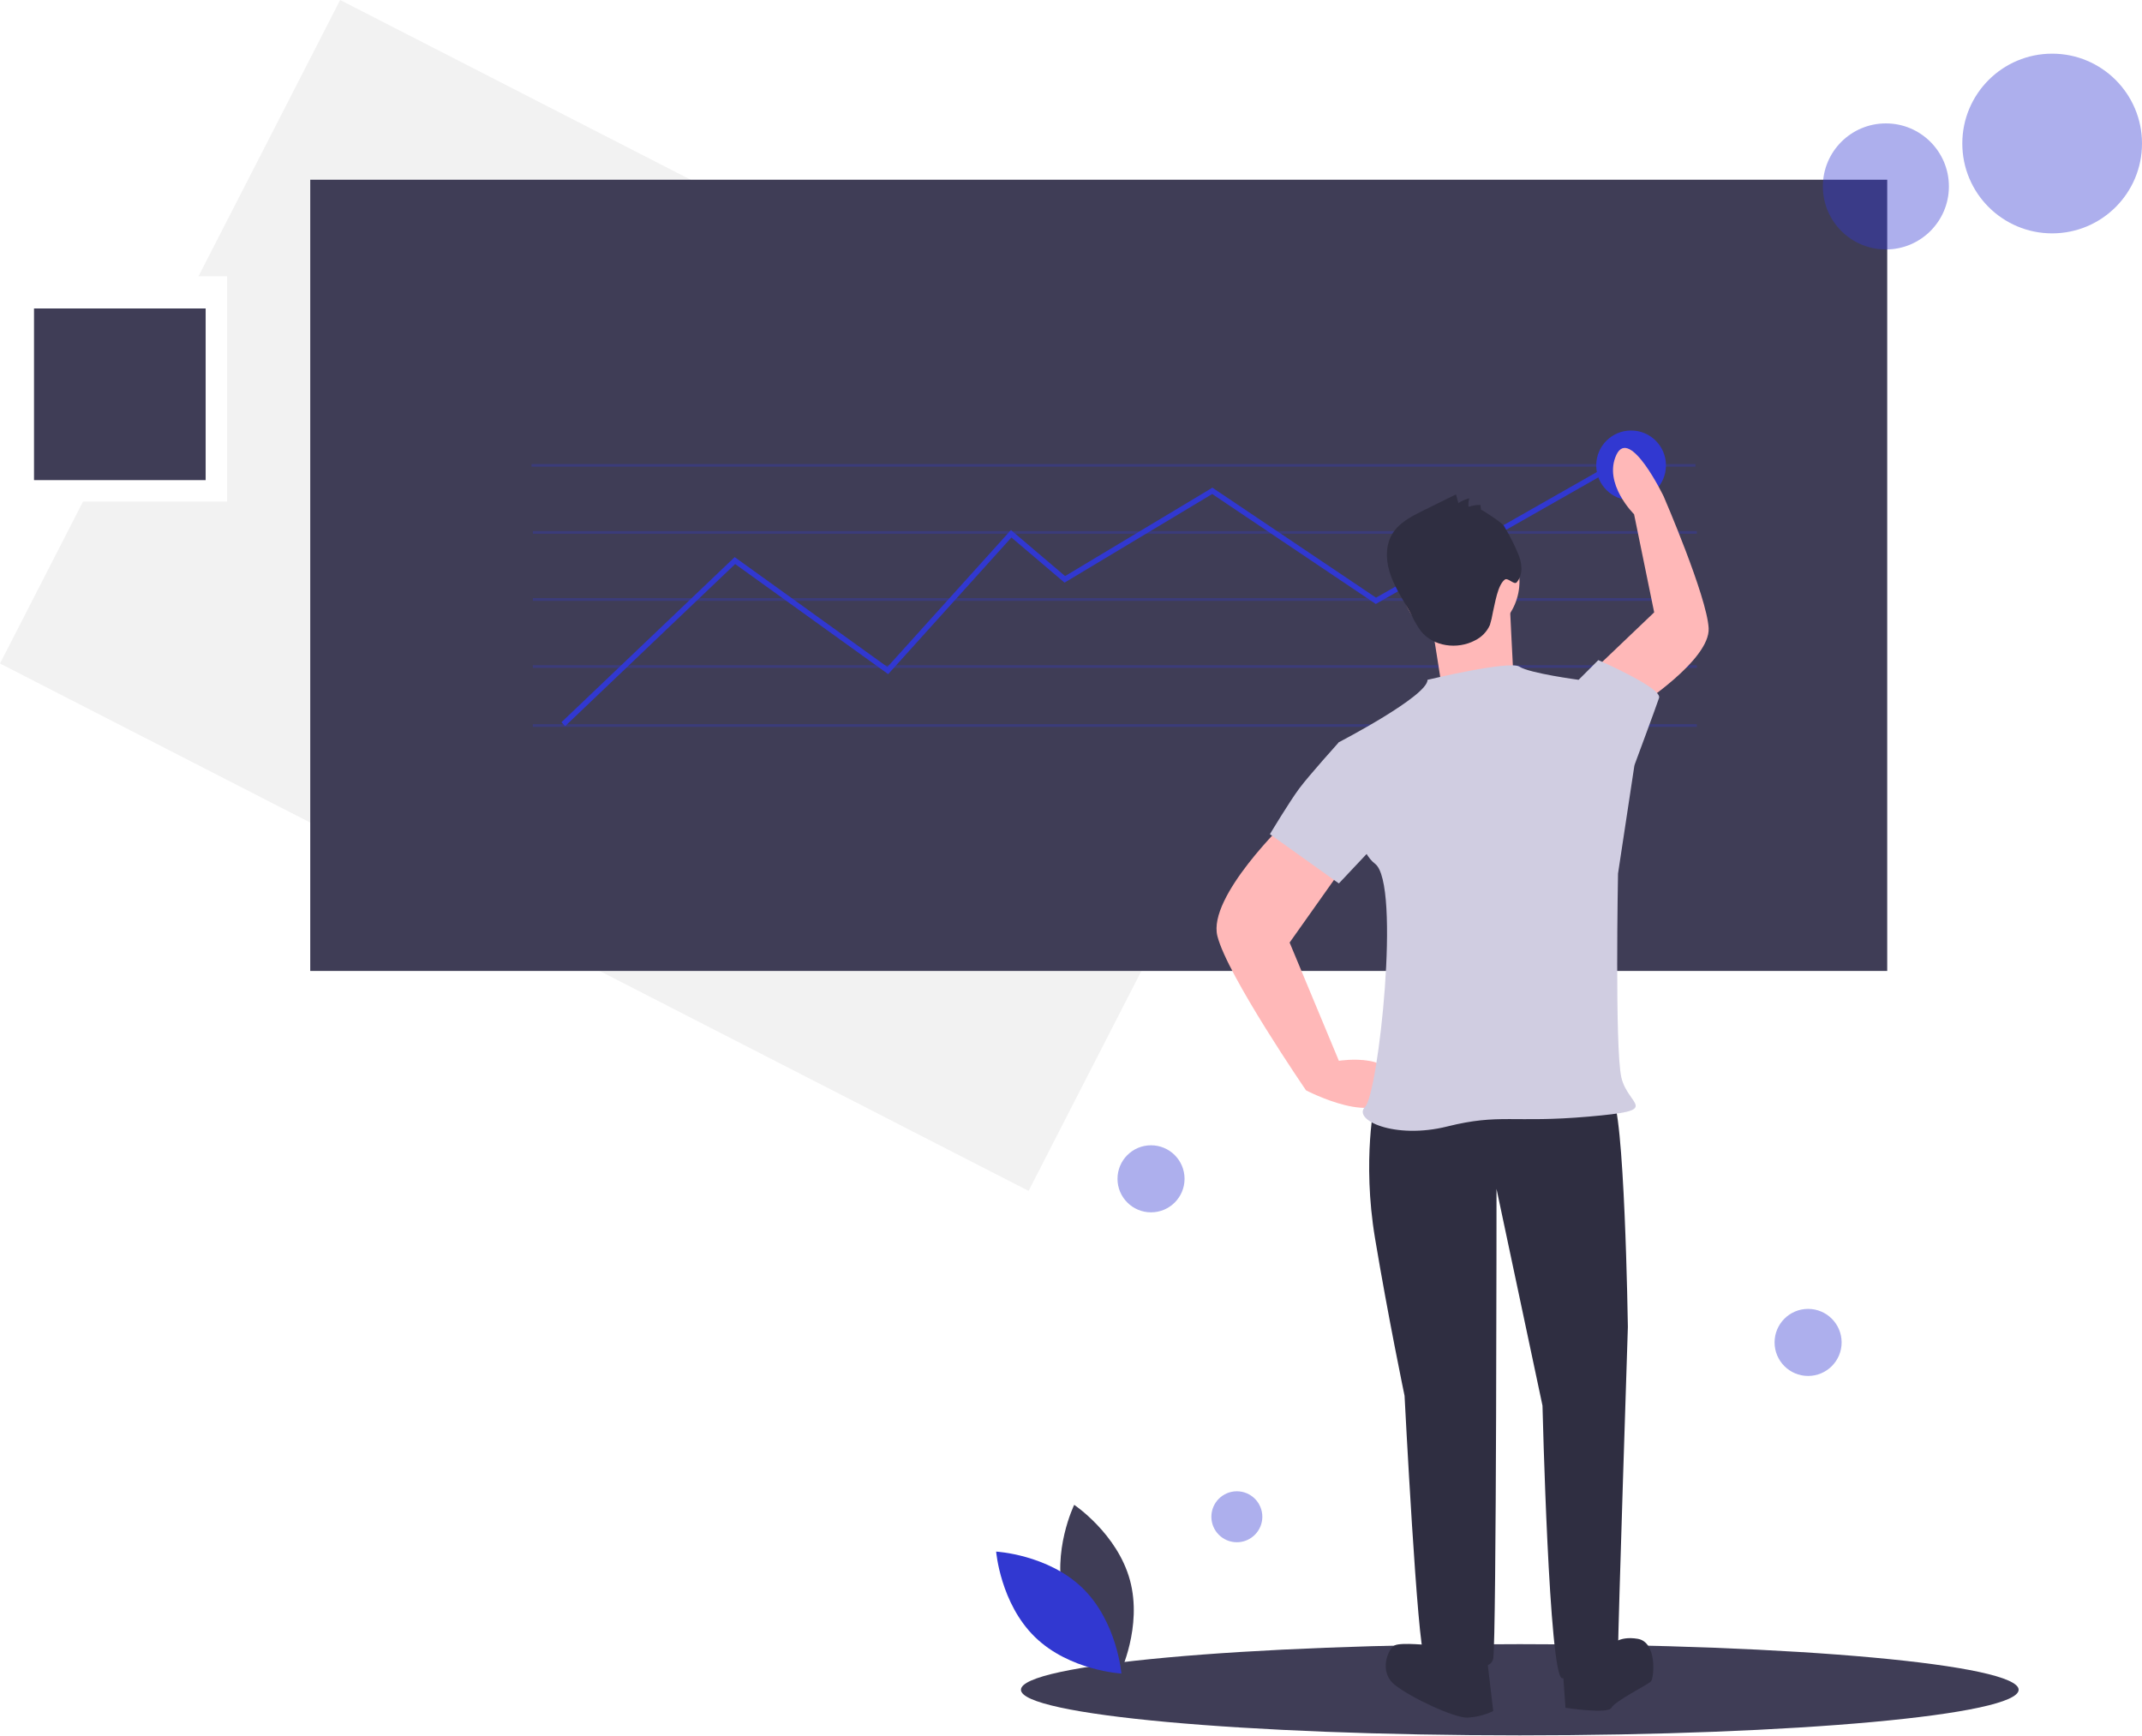
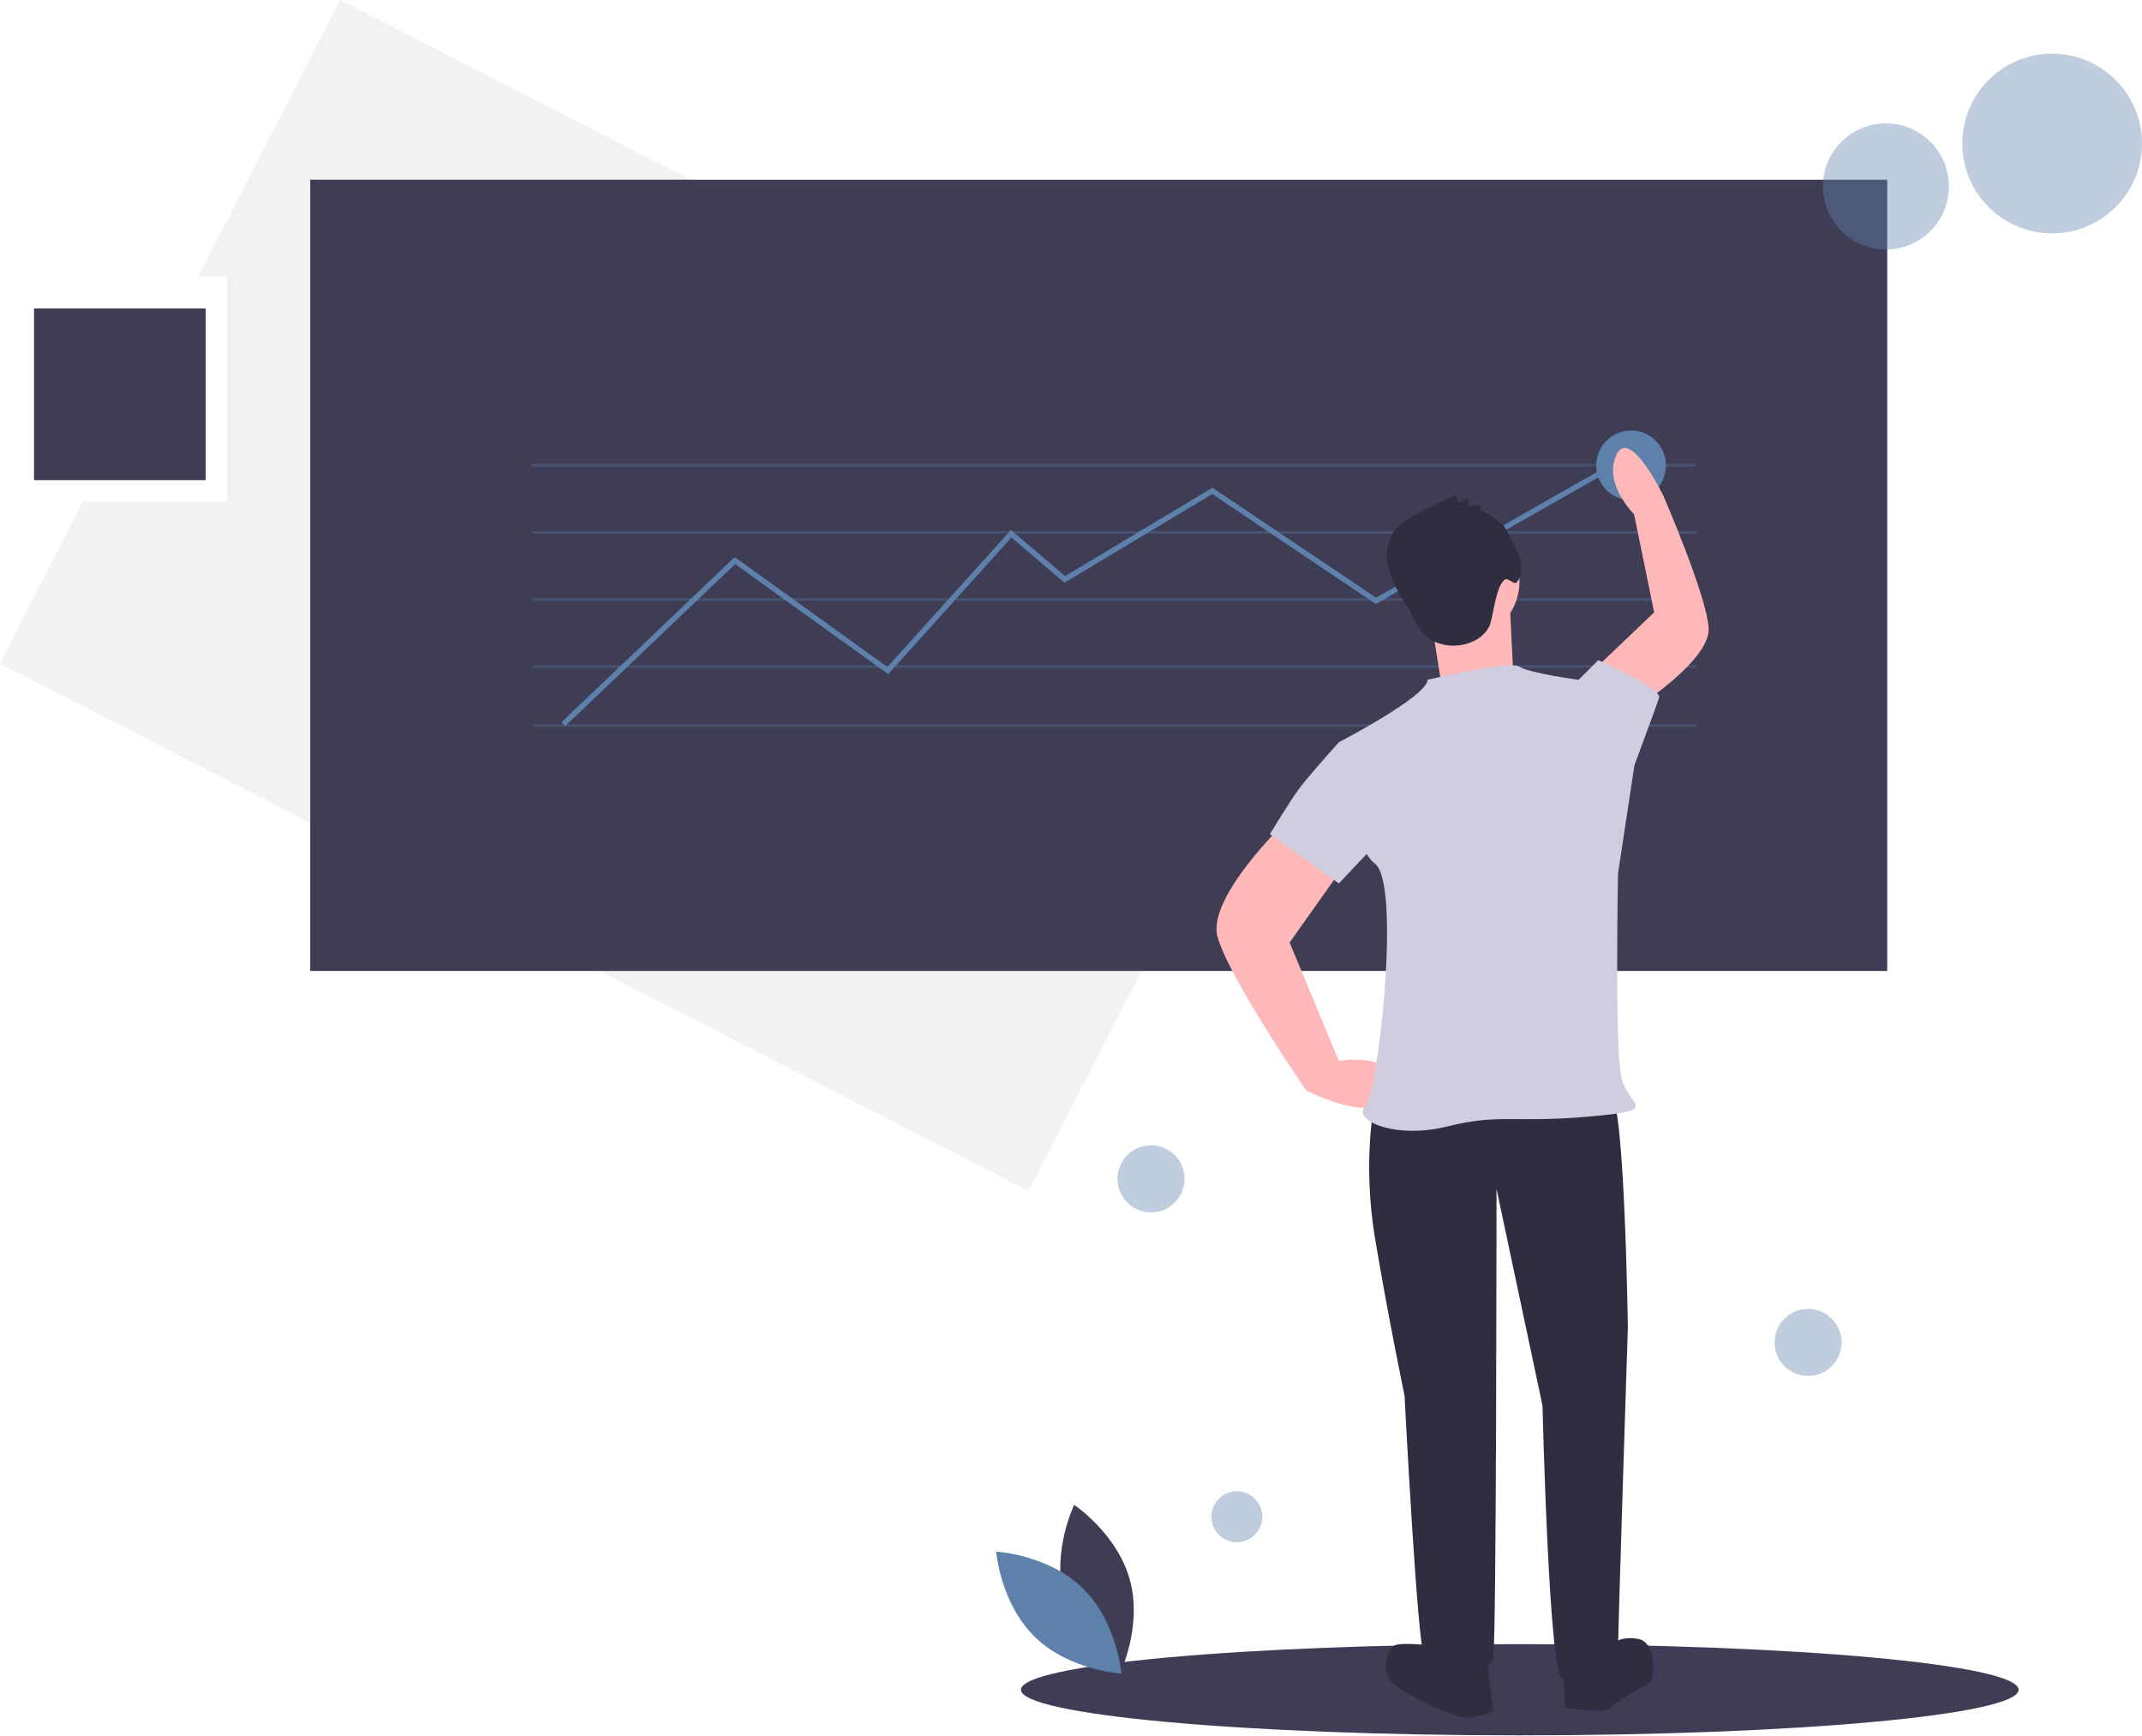
- <svg xmlns="http://www.w3.org/2000/svg" id="bca70d0a-57dd-451b-a82c-bb6927f27458" data-name="Layer 1" width="798.681" height="647.009" viewBox="0 0 798.681 647.009">
+ <svg xmlns="http://www.w3.org/2000/svg" data-name="Layer 1" width="798.681" height="647.009" viewBox="0 0 798.681 647.009">
  <polygon points="126.832 0 74.02 103.009 84.681 103.009 84.681 187.009 30.953 187.009 0 247.381 383.53 444.017 510.363 196.636 126.832 0" fill="#f2f2f2" />
  <rect x="115.681" y="67.009" width="588" height="295" fill="#3f3d56" />
-   <rect x="198.181" y="173.009" width="434" height="1" fill="#3138d1" opacity="0.3" />
-   <rect x="198.681" y="198.009" width="434" height="1" fill="#3138d1" opacity="0.3" />
-   <rect x="198.681" y="248.009" width="434" height="1" fill="#3138d1" opacity="0.3" />
-   <rect x="198.681" y="270.009" width="434" height="1" fill="#3138d1" opacity="0.3" />
-   <rect x="198.681" y="223.009" width="434" height="1" fill="#3138d1" opacity="0.3" />
+   <rect x="198.181" y="173.009" width="434" height="1" fill="#5e81ac" opacity="0.3" />
+   <rect x="198.681" y="198.009" width="434" height="1" fill="#5e81ac" opacity="0.3" />
+   <rect x="198.681" y="248.009" width="434" height="1" fill="#5e81ac" opacity="0.3" />
+   <rect x="198.681" y="270.009" width="434" height="1" fill="#5e81ac" opacity="0.3" />
+   <rect x="198.681" y="223.009" width="434" height="1" fill="#5e81ac" opacity="0.3" />
  <ellipse cx="566.681" cy="630.009" rx="186" ry="17" fill="#3f3d56" />
-   <polygon points="210.722 270.733 209.342 269.285 273.943 207.712 330.889 248.674 376.94 197.618 397.133 214.782 452.062 181.824 513.076 222.833 608.837 168.364 609.825 170.102 512.988 225.184 452.002 184.193 396.931 217.235 377.124 200.399 331.175 251.343 274.121 210.305 210.722 270.733" fill="#3138d1" />
+   <polygon points="210.722 270.733 209.342 269.285 273.943 207.712 330.889 248.674 376.94 197.618 397.133 214.782 452.062 181.824 513.076 222.833 608.837 168.364 609.825 170.102 512.988 225.184 452.002 184.193 396.931 217.235 377.124 200.399 331.175 251.343 274.121 210.305 210.722 270.733" fill="#5e81ac" />
  <path d="M597.416,722.342c4.7,17.374,20.798,28.134,20.798,28.134s8.478-17.409,3.778-34.782-20.798-28.134-20.798-28.134S592.716,704.968,597.416,722.342Z" transform="translate(-200.6594 -126.4957)" fill="#3f3d56" />
-   <path d="M604.322,718.608c12.897,12.554,14.472,31.854,14.472,31.854s-19.335-1.056-32.231-13.61-14.472-31.854-14.472-31.854S591.426,706.054,604.322,718.608Z" transform="translate(-200.6594 -126.4957)" fill="#3138d1" />
-   <circle cx="765.181" cy="53.509" r="33.5" fill="#3138d1" opacity="0.4" />
-   <circle cx="703.181" cy="69.509" r="23.5" fill="#3138d1" opacity="0.4" />
-   <circle cx="674.181" cy="500.509" r="12.5" fill="#3138d1" opacity="0.4" />
-   <circle cx="461.181" cy="565.509" r="9.5" fill="#3138d1" opacity="0.4" />
-   <circle cx="429.181" cy="439.509" r="12.5" fill="#3138d1" opacity="0.4" />
-   <circle cx="608.181" cy="173.509" r="13" fill="#3138d1" />
+   <path d="M604.322,718.608c12.897,12.554,14.472,31.854,14.472,31.854s-19.335-1.056-32.231-13.61-14.472-31.854-14.472-31.854S591.426,706.054,604.322,718.608Z" transform="translate(-200.6594 -126.4957)" fill="#5e81ac" />
+   <circle cx="765.181" cy="53.509" r="33.5" fill="#5e81ac" opacity="0.4" />
+   <circle cx="703.181" cy="69.509" r="23.5" fill="#5e81ac" opacity="0.4" />
+   <circle cx="674.181" cy="500.509" r="12.5" fill="#5e81ac" opacity="0.4" />
+   <circle cx="461.181" cy="565.509" r="9.5" fill="#5e81ac" opacity="0.4" />
+   <circle cx="429.181" cy="439.509" r="12.5" fill="#5e81ac" opacity="0.4" />
+   <circle cx="608.181" cy="173.509" r="13" fill="#5e81ac" />
  <path d="M724.373,535.47l-11.021,1.224s-4.898,22.041,0,51.429,11.021,58.776,11.021,58.776,4.898,95.511,7.347,96.736,24.49,8.572,25.715,1.224,1.224-175.104,1.224-175.104l17.143,80.817s2.449,101.634,7.347,101.634,20.817-1.224,20.817-9.796,3.674-121.226,3.674-121.226-1.224-83.266-6.123-85.715S724.373,535.47,724.373,535.47Z" transform="translate(-200.6594 -126.4957)" fill="#2f2e41" />
  <path d="M734.169,739.962s-11.021-1.224-13.47,0-6.122,9.796,0,14.694,22.041,12.245,26.939,12.245a25.331,25.331,0,0,0,9.796-2.449l-2.449-20.817Z" transform="translate(-200.6594 -126.4957)" fill="#2f2e41" />
  <path d="M783.149,746.084l1.224,17.143s15.919,2.449,17.143,0,13.47-8.572,14.694-9.796,2.449-14.694-4.898-15.919-9.796,2.449-9.796,2.449Z" transform="translate(-200.6594 -126.4957)" fill="#2f2e41" />
  <path d="M680.291,432.612s-29.388,28.164-25.715,42.858S687.638,533.021,687.638,533.021s28.164,14.694,31.837,0-19.592-11.021-19.592-11.021l-18.368-44.082,20.817-29.388Z" transform="translate(-200.6594 -126.4957)" fill="#ffb8b8" />
  <path d="M811.605,389.765s26.771-17.216,26.152-29.043-16.758-49.12-16.758-49.12-12.625-26.249-17.645-15.522,6.597,22.147,6.597,22.147l7.497,36.582-20.376,19.439Z" transform="translate(-200.6594 -126.4957)" fill="#ffb8b8" />
  <circle cx="544.53" cy="216.728" r="22.041" fill="#ffb8b8" />
  <path d="M734.169,356.693l3.674,23.266,26.939-4.898s-1.224-23.266-1.224-25.715S734.169,356.693,734.169,356.693Z" transform="translate(-200.6594 -126.4957)" fill="#ffb8b8" />
  <path d="M732.945,379.958s30.613-7.347,34.286-4.898,22.041,4.898,22.041,4.898l20.817,31.837-6.122,40.409s-1.225,64.899,1.224,75.919,15.919,12.245-12.245,14.694-33.062-1.224-52.654,3.674-35.511-2.449-30.613-7.347,13.47-83.266,3.674-90.613-13.47-45.307-13.47-45.307S732.945,386.081,732.945,379.958Z" transform="translate(-200.6594 -126.4957)" fill="#d0cde1" />
  <path d="M785.598,383.632l3.674-3.674,7.347-7.347s23.878,10.408,22.653,14.082-9.184,25.102-9.184,25.102l-11.021,3.674Z" transform="translate(-200.6594 -126.4957)" fill="#d0cde1" />
  <path d="M714.577,405.673l-14.694-2.449s-11.021,12.245-14.694,17.143-11.021,17.143-11.021,17.143l25.715,18.368,19.592-20.817Z" transform="translate(-200.6594 -126.4957)" fill="#d0cde1" />
  <path d="M752.882,316.52l-.226-1.766a13.88,13.88,0,0,0-4.411.693,7.247,7.247,0,0,1,.272-3.173,14.108,14.108,0,0,0-4.083,1.775l-.89-3.222-12.241,6.033c-4.394,2.166-9.027,4.545-11.539,8.751-2.8,4.689-2.313,10.715-.399,15.83s5.095,9.641,7.645,14.471a36.154,36.154,0,0,0,3.474,5.913c4.621,5.76,13.615,6.924,20.129,3.447a11.649,11.649,0,0,0,5.578-5.74,37.302,37.302,0,0,0,1.114-4.753c.806-3.292,1.741-10.086,4.415-12.168,1.176-.916,3.509,2.121,4.484.993,2.505-2.9,1.98-7.371.424-10.874a79.34,79.34,0,0,0-5.223-10.188C760.564,321.23,752.855,316.309,752.882,316.52Z" transform="translate(-200.6594 -126.4957)" fill="#2f2e41" />
  <rect x="12.681" y="115.009" width="64" height="64" fill="#3f3d56" />
</svg>
